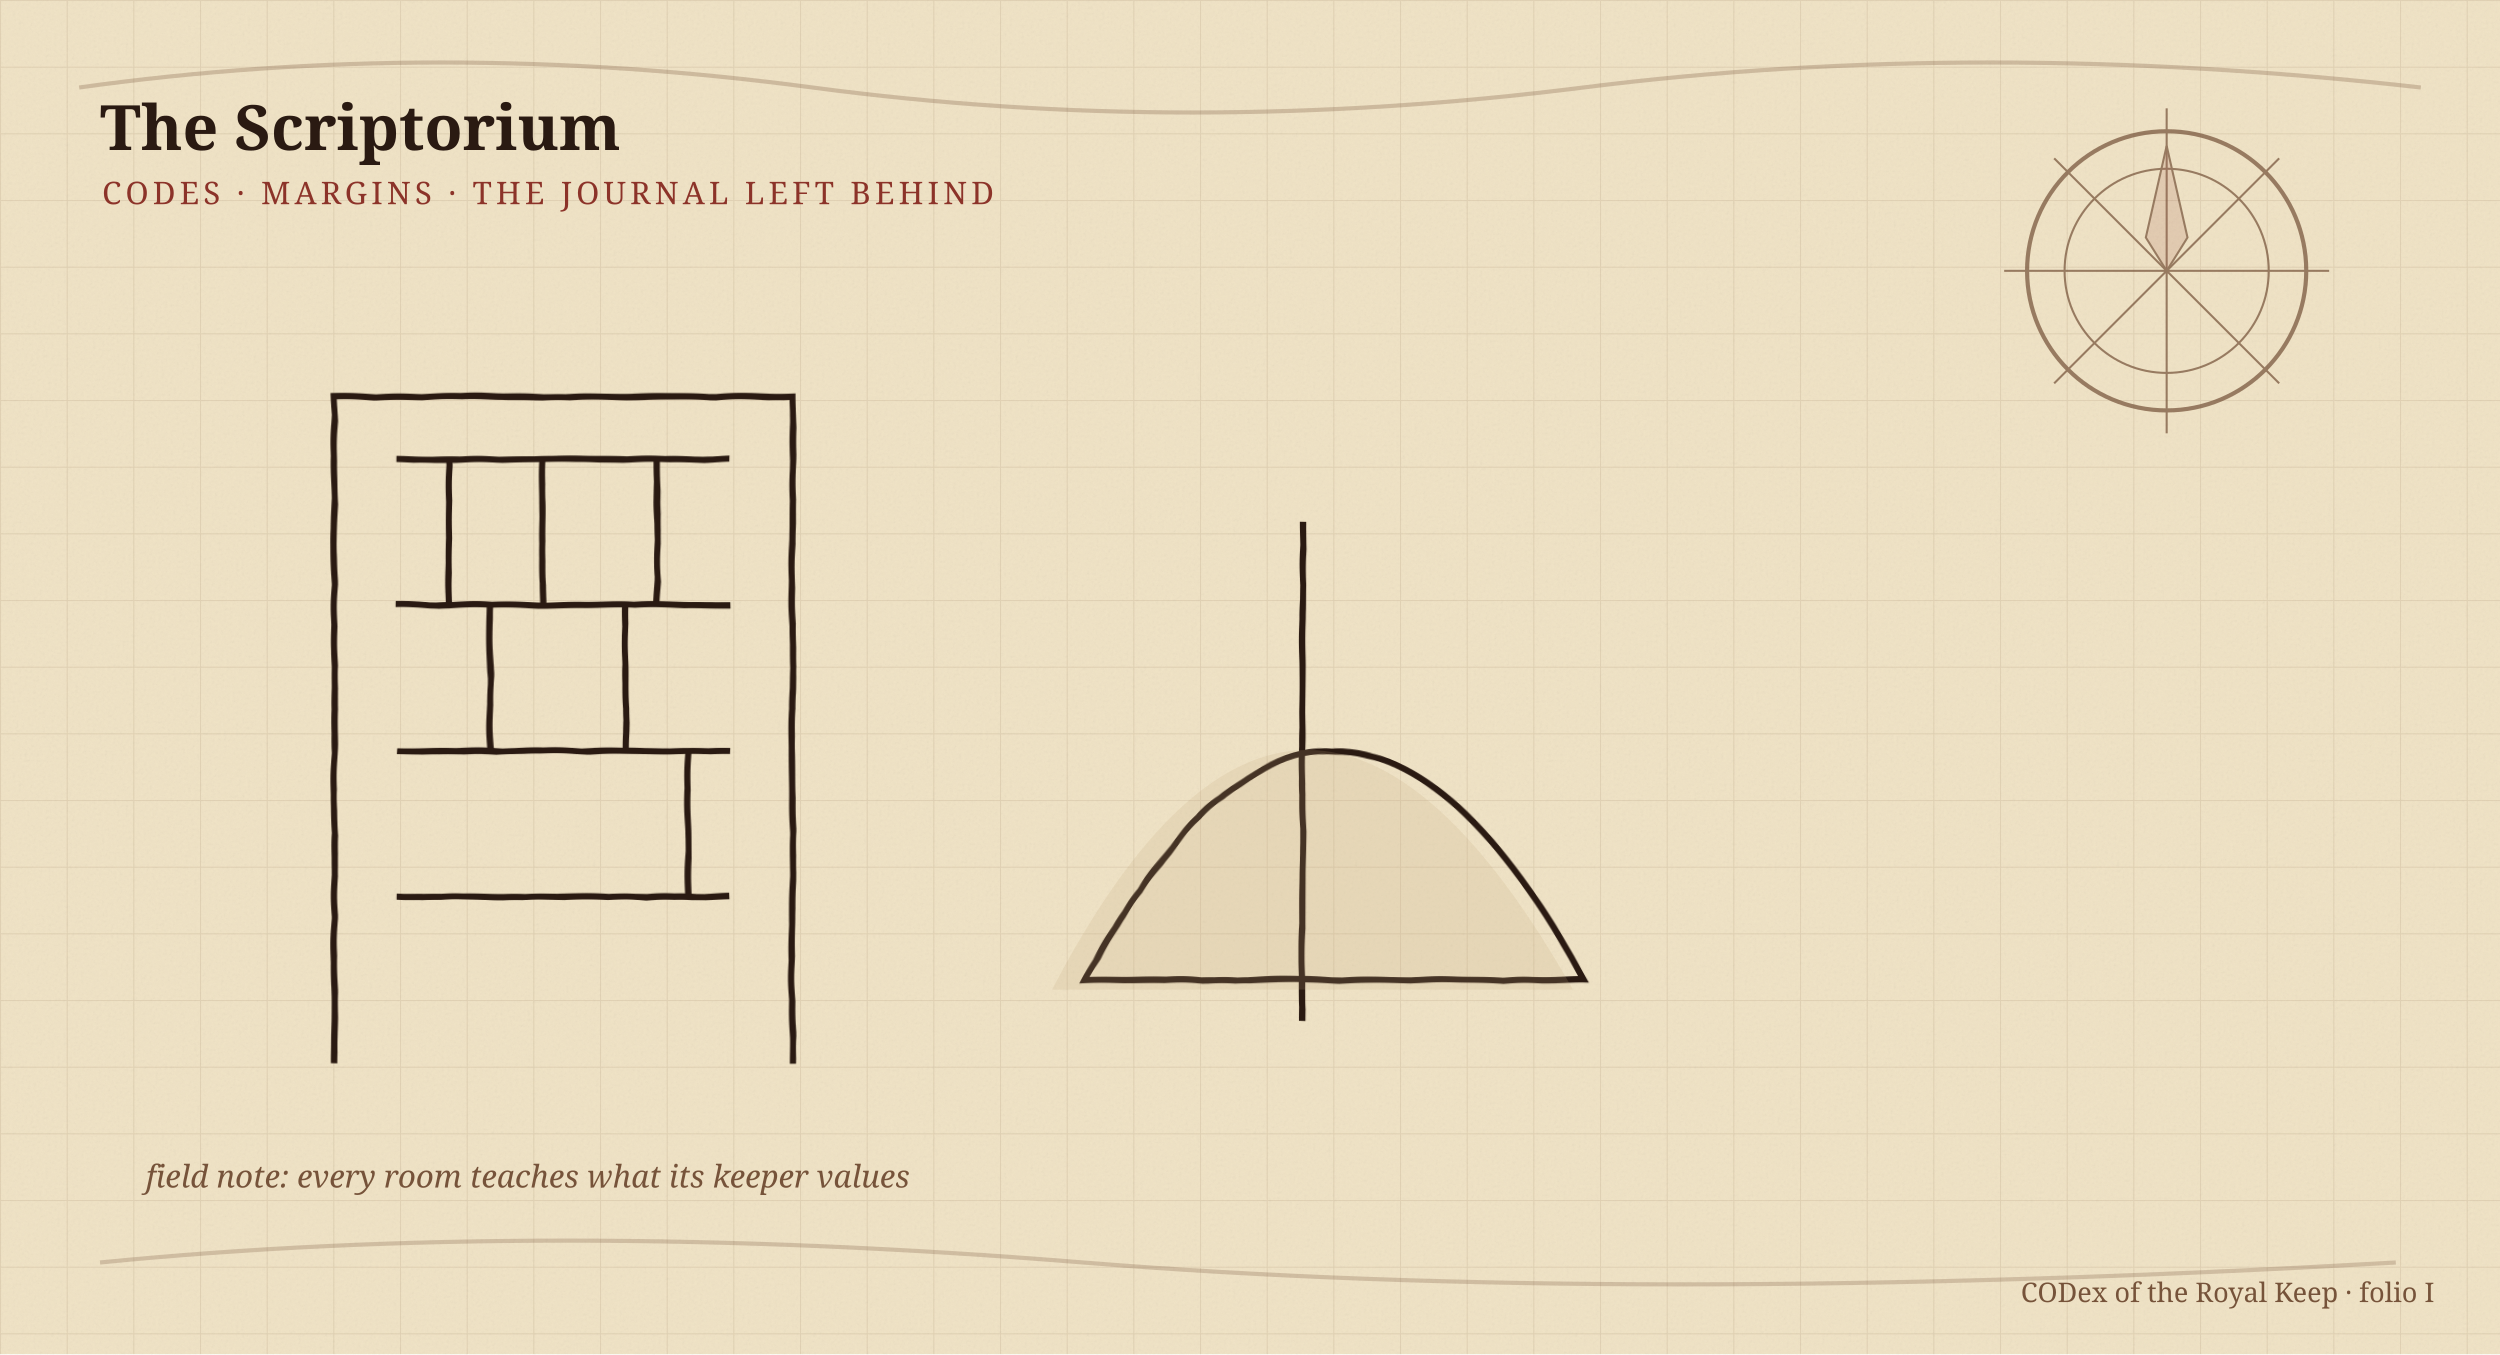
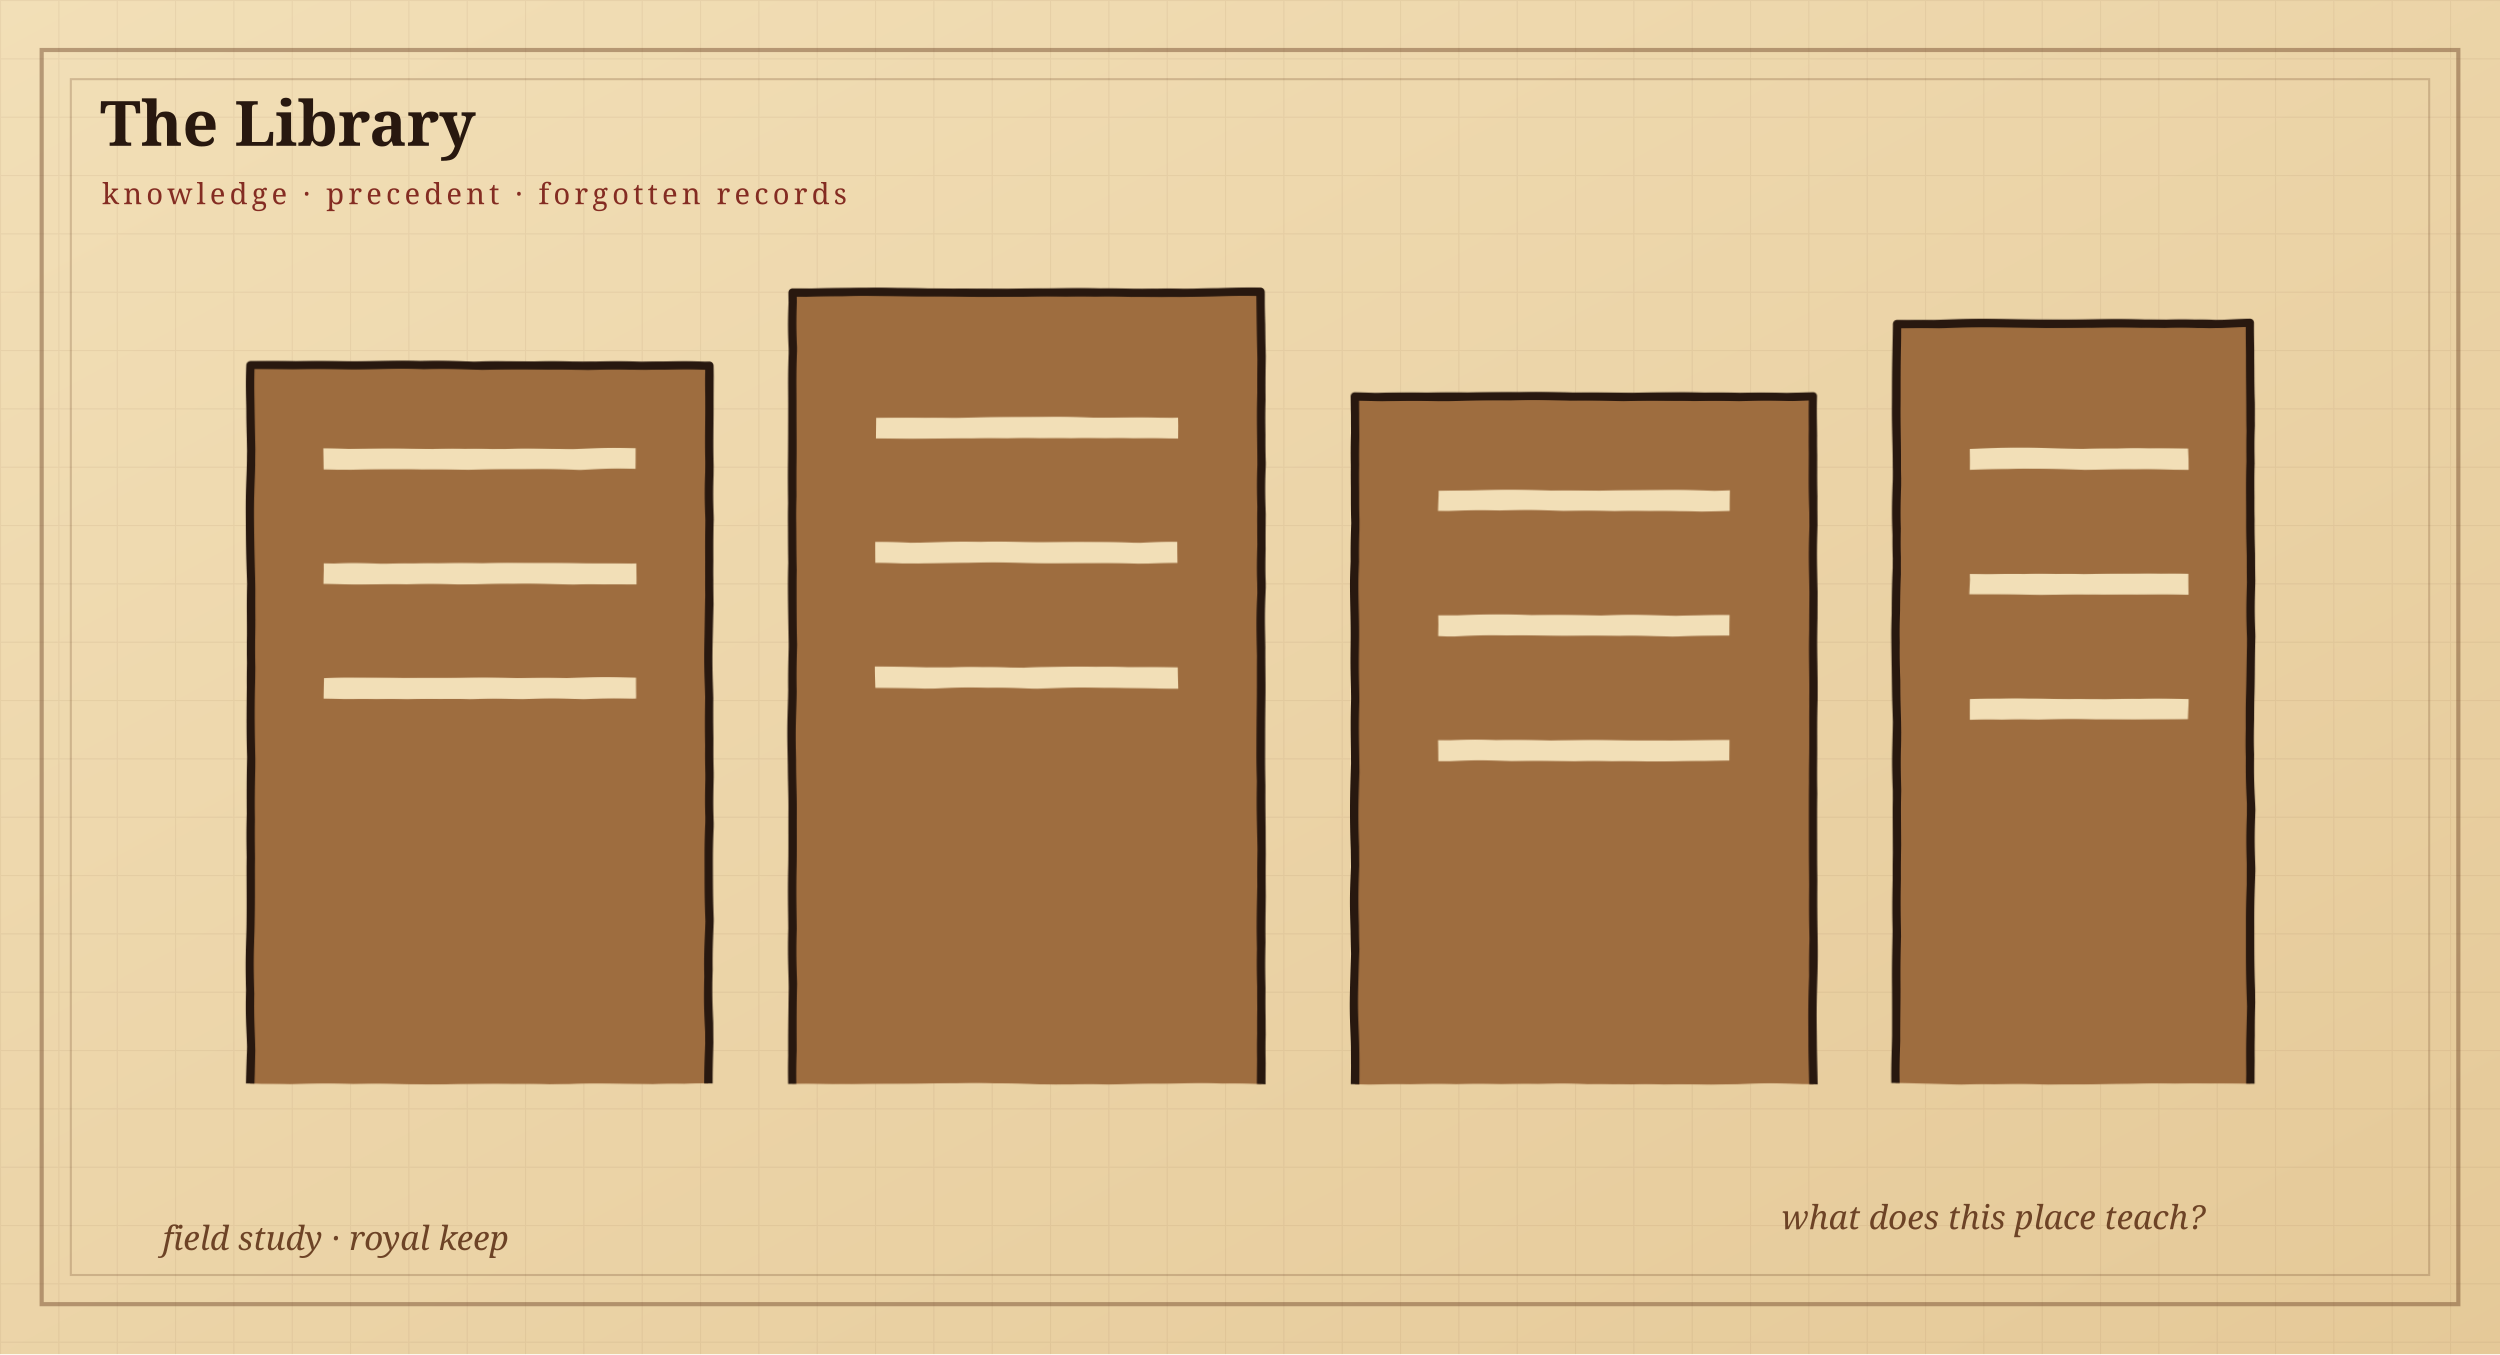
- <svg xmlns="http://www.w3.org/2000/svg" viewBox="0 0 1200 650" role="img" aria-labelledby="t d">
+ <svg xmlns="http://www.w3.org/2000/svg" viewBox="0 0 1200 650" role="img">
  <defs>
-     <filter id="paper">
-       <feTurbulence baseFrequency=".7" numOctaves="3" seed="7" type="fractalNoise" result="n" />
-       <feColorMatrix in="n" type="saturate" values="0" />
-       <feComponentTransfer>
-         <feFuncA type="table" tableValues="0 .13" />
-       </feComponentTransfer>
+     <linearGradient id="paper" x1="0" y1="0" x2="1" y2="1">
+       <stop stop-color="#f2dfb7" />
+       <stop offset="1" stop-color="#e5c998" />
+     </linearGradient>
+     <filter id="rough">
+       <feTurbulence baseFrequency=".018" numOctaves="2" seed="6" result="n" />
+       <feDisplacementMap in="SourceGraphic" in2="n" scale="1.2" />
    </filter>
-     <filter id="rough">
-       <feTurbulence baseFrequency=".025" numOctaves="2" seed="4" result="n" />
-       <feDisplacementMap in="SourceGraphic" in2="n" scale="1.6" />
+     <pattern id="grain" width="28" height="28" patternUnits="userSpaceOnUse">
+       <path d="M28 0H0V28" fill="none" stroke="#6d4326" stroke-opacity=".07" />
+     </pattern>
+     <filter id="shadow">
+       <feDropShadow dx="0" dy="5" stdDeviation="5" flood-opacity=".25" />
    </filter>
-     <pattern id="grid" width="32" height="32" patternUnits="userSpaceOnUse">
-       <path d="M32 0H0V32" fill="none" stroke="#76533a" stroke-opacity=".12" stroke-width="1" />
-     </pattern>
-     <pattern id="hatch" width="9" height="9" patternUnits="userSpaceOnUse" patternTransform="rotate(18)">
-       <line x1="0" y1="0" x2="0" y2="9" stroke="#76533a" stroke-opacity=".18" stroke-width="2" />
-     </pattern>
  </defs>
-   <rect width="100%" height="100%" fill="#efe2c4" />
-   <rect width="100%" height="100%" fill="url(#grid)" />
-   <rect width="100%" height="100%" filter="url(#paper)" opacity=".6" />
-   <path d="M38 42 Q210 18 390 42 T760 42 T1162 42" fill="none" stroke="#76533a" stroke-opacity=".28" stroke-width="2" />
-   <path d="M48 606 Q260 585 520 606 T1150 606" fill="none" stroke="#76533a" stroke-opacity=".25" stroke-width="2" />
-   <g stroke="#2a1a12" stroke-width="3" fill="none" filter="url(#rough)">
-     <path d="M160 510V190h220v320M190 220h160M190 290h160M190 360h160M190 430h160" />
-     <path d="M215 220v70M260 220v70M315 220v70M235 290v70M300 290v70M330 360v70" />
-     <path d="M520 470q120-220 240 0z" />
-     <path d="M625 250v240" />
+   <rect width="1200" height="650" fill="url(#paper)" />
+   <rect width="1200" height="650" fill="url(#grain)" />
+   <path d="M20 24H1180V626H20Z" fill="none" stroke="#6d4326" stroke-width="2" opacity=".45" />
+   <path d="M34 38H1166V612H34Z" fill="none" stroke="#6d4326" stroke-width="1" opacity=".25" />
+   <text x="48" y="70" font-family="Georgia,serif" font-size="30" font-weight="700" fill="#28180f">The Library</text>
+   <text x="49" y="98" font-family="Georgia,serif" font-size="14" letter-spacing="2" fill="#842c22">knowledge · precedent · forgotten records</text>
+   <g filter="url(#rough)" stroke="#28180f" stroke-width="4" stroke-linejoin="round">
+     <path d="M120 520V175h220v345M380 520V140h225v380M650 520V190h220v330M910 520V155h170v365" fill="#9e6d3f" />
+     <g stroke="#f2dfb7" stroke-width="10">
+       <path d="M155 220h150M155 275h150M155 330h150M420 205h145M420 265h145M420 325h145M690 240h140M690 300h140M690 360h140M945 220h105M945 280h105M945 340h105" />
+     </g>
  </g>
-   <path d="M505 475q120-230 250 0" fill="#c5aa7b" fill-opacity=".18" />
-   <g transform="translate(1040 130)" stroke="#76533a" fill="none" opacity=".72">
-     <circle r="67" stroke-width="2" />
-     <circle r="49" />
-     <path d="M0-78V78M-78 0H78M-54-54L54 54M54-54L-54 54" />
-     <path d="M0-60l10 44-10 16-10-16z" fill="#8c3329" fill-opacity=".18" />
+   <g fill="#6d4326" font-family="Georgia,serif" font-size="16" font-style="italic">
+     <text x="78" y="600">field study · royal keep</text>
+     <text x="855" y="590">what does this place teach?</text>
  </g>
-   <g fill="#76533a" font-family="Georgia,serif" font-size="15" font-style="italic">
-     <text x="70" y="570">field note: every room teaches what its keeper values</text>
-   </g>
-   <text x="48" y="72" font-family="Georgia,serif" font-size="30" font-weight="700" fill="#2a1a12">The Scriptorium</text>
-   <text x="49" y="98" font-family="Georgia,serif" font-size="15" letter-spacing="2" fill="#8c3329">CODES · MARGINS · THE JOURNAL LEFT BEHIND</text>
-   <text x="970" y="625" font-family="Georgia,serif" font-size="13" fill="#76533a">CODex of the Royal Keep · folio I</text>
</svg>
